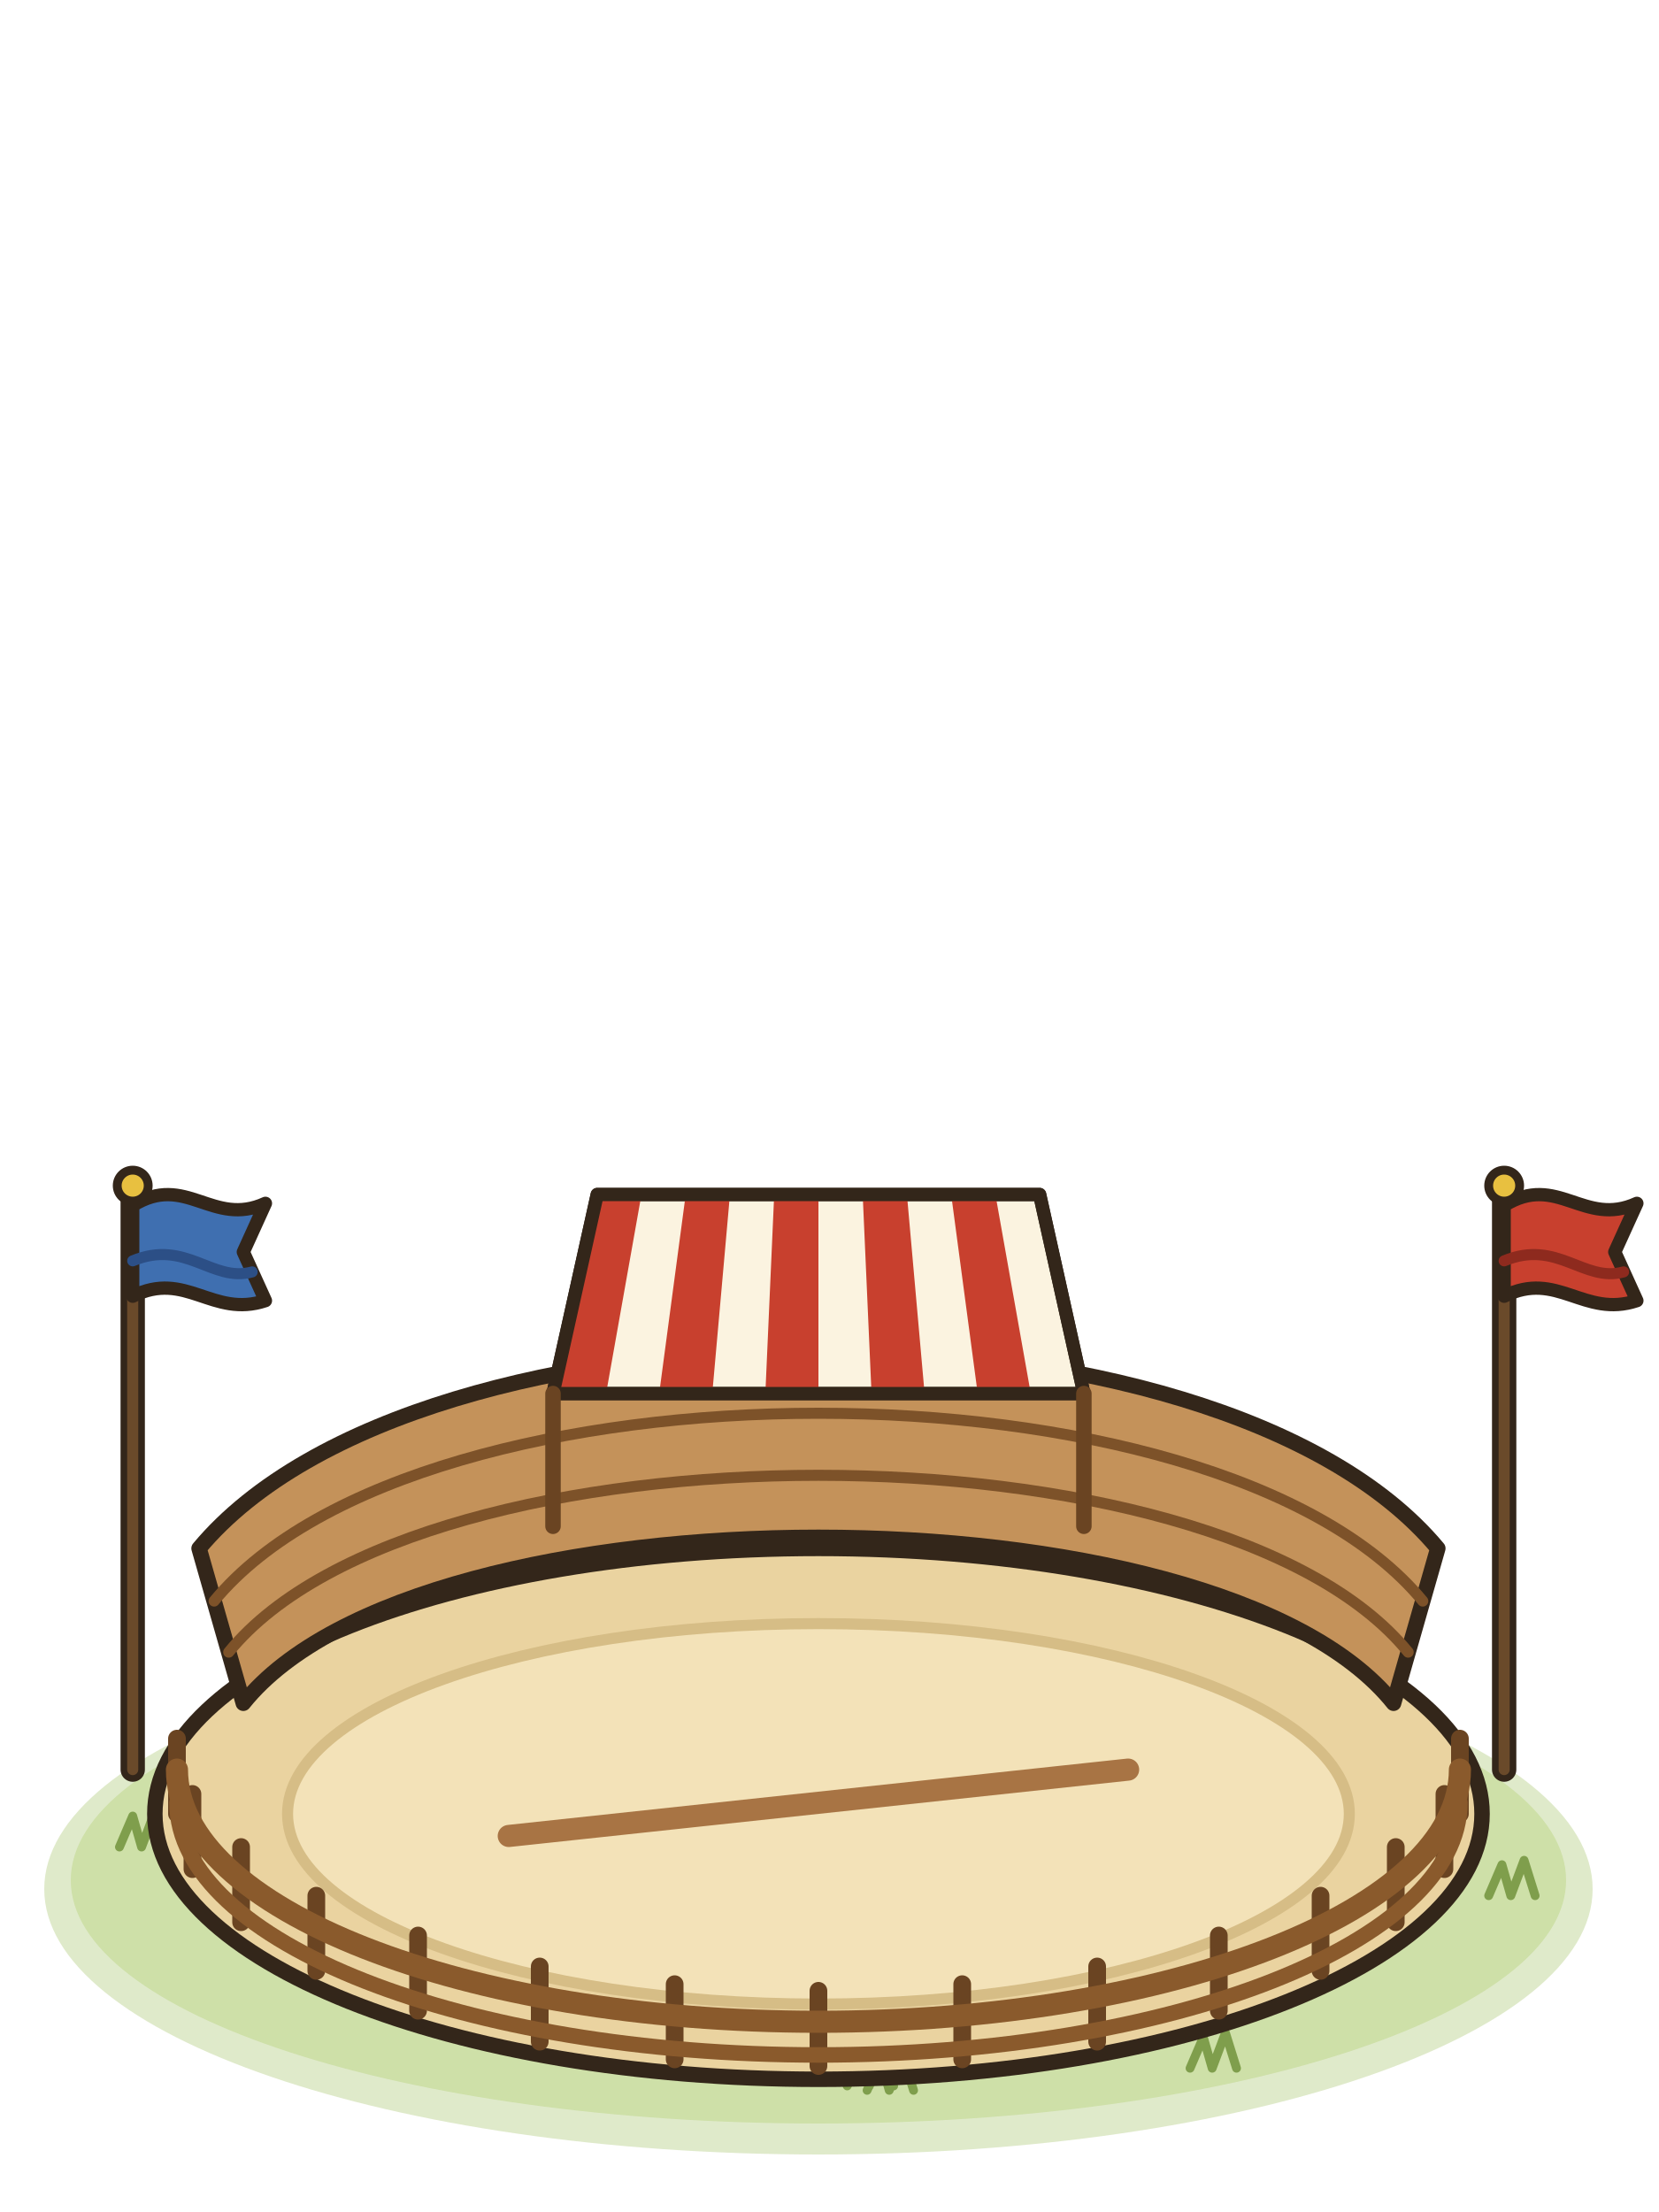
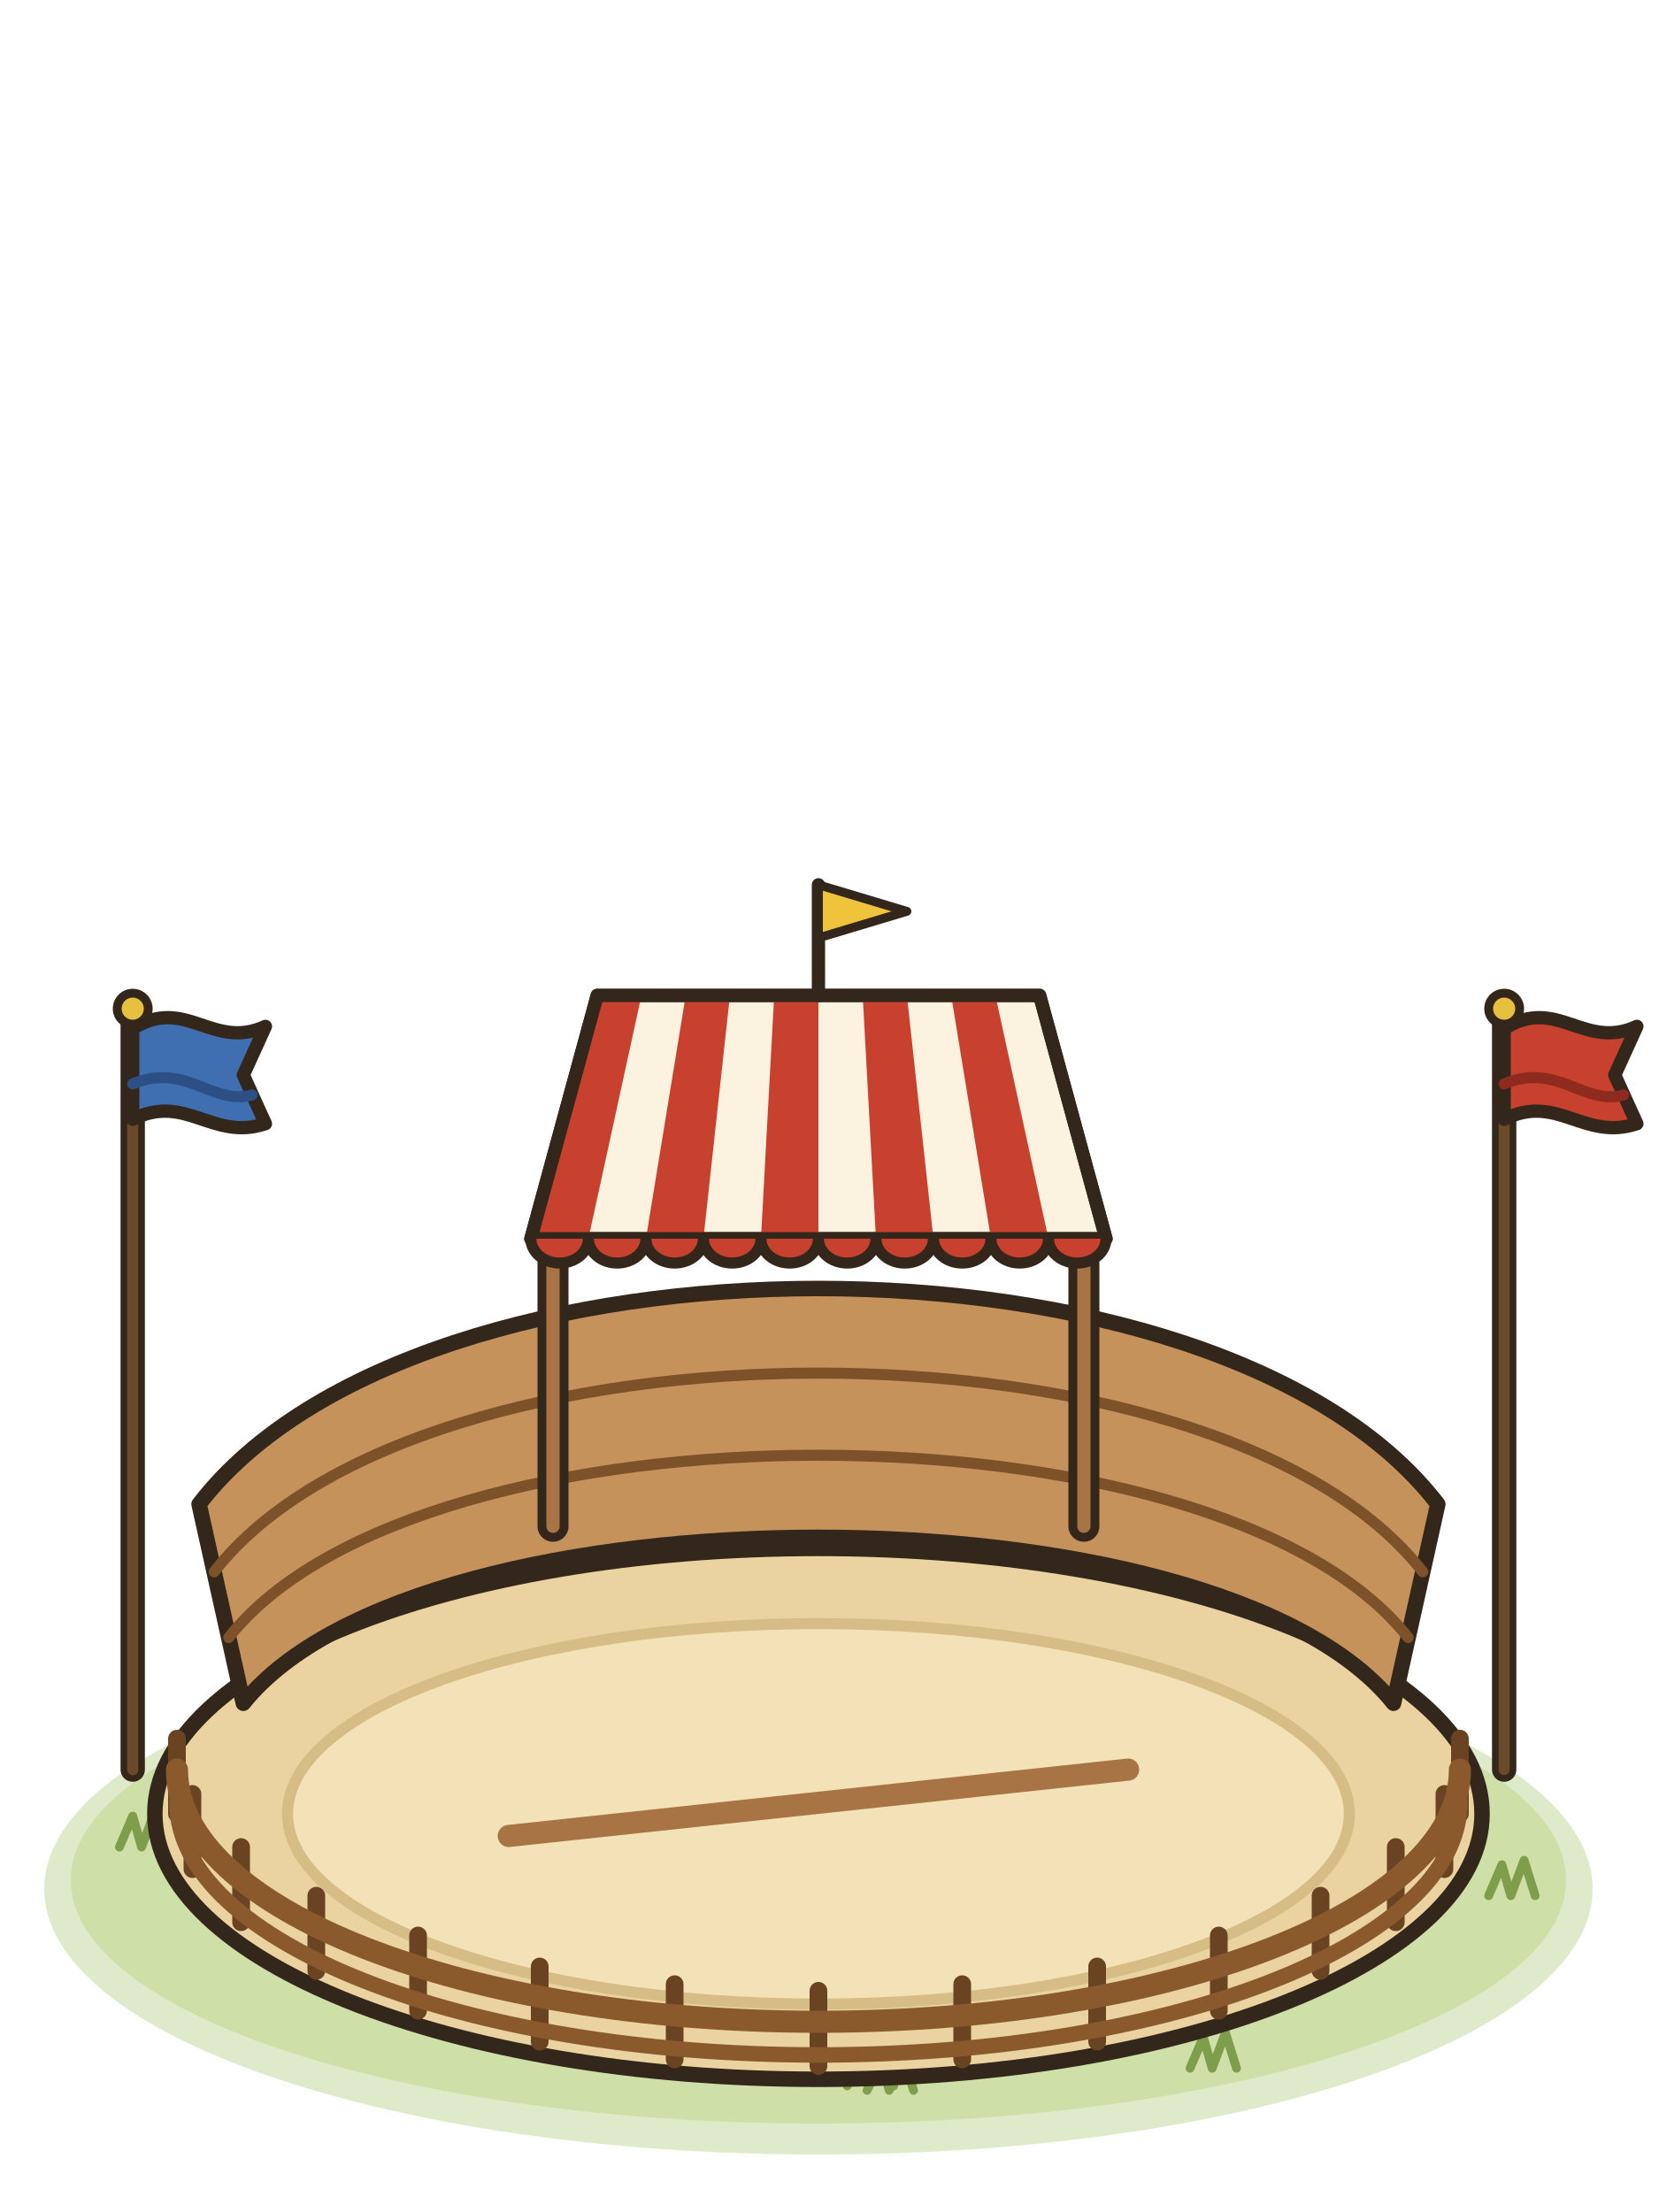
<svg xmlns="http://www.w3.org/2000/svg" viewBox="0 0 75 100">
  <g stroke="#33261a" stroke-width=".8" stroke-linejoin="round" stroke-linecap="round">
    <ellipse cx="37" cy="85.4" rx="35" ry="12" fill="#b9d08a" stroke="none" opacity=".45" />
    <ellipse cx="37" cy="85" rx="33.8" ry="11" fill="#c8dc9c" stroke="none" opacity=".75" />
    <ellipse cx="35" cy="83.8" rx="25.2" ry="7" fill="#d4e4ac" stroke="none" opacity=".7" />
    <path d="M38.3,94.3 38.9,92.9 39.3,94.3 39.9,92.7 40.4,94.3" fill="none" stroke="#7f9e4c" stroke-width=".4" />
    <path d="M11.9,79.8 12.5,78.4 12.9,79.8 13.5,78.2 14,79.8" fill="none" stroke="#7f9e4c" stroke-width=".4" />
    <path d="M67.3,85.7 67.9,84.3 68.3,85.7 68.9,84.1 69.4,85.7" fill="none" stroke="#7f9e4c" stroke-width=".4" />
    <path d="M39.2,94.5 39.8,93.1 40.2,94.5 40.8,92.9 41.3,94.5" fill="none" stroke="#7f9e4c" stroke-width=".4" />
    <path d="M51.3,76.5 51.9,75.1 52.3,76.5 52.9,74.9 53.4,76.5" fill="none" stroke="#7f9e4c" stroke-width=".4" />
    <path d="M53.8,93.5 54.4,92.1 54.8,93.5 55.4,91.9 55.9,93.5" fill="none" stroke="#7f9e4c" stroke-width=".4" />
    <path d="M5.4,83.5 6,82.1 6.4,83.5 7,81.9 7.5,83.5" fill="none" stroke="#7f9e4c" stroke-width=".4" />
    <ellipse cx="37" cy="82" rx="30" ry="12" fill="#ead3a0" stroke-width=".7" />
    <ellipse cx="37" cy="82" rx="24" ry="8.6" fill="#f3e2b8" stroke="#d6bd86" stroke-width=".5" />
-     <path d="M11,77C19,67 55,67 63,77L65,70C55,58 19,58 9,70Z" fill="#c4925a" stroke-width=".7" />
-     <path d="M10.34,74.69C19,64.03 55,64.03 63.66,74.69" fill="none" stroke="#7d5229" stroke-width=".5" />
-     <path d="M9.68,72.38C19,61.06 55,61.06 64.32,72.38" fill="none" stroke="#7d5229" stroke-width=".5" />
-     <path d="M25,63L27,54H47L49,63Z" fill="#fbf3e0" stroke-width=".6" />
-     <path d="M27,54H29L27.4,63H25Z" fill="#c8402e" stroke="none" />
-     <path d="M31,54H33L32.2,63H29.8Z" fill="#c8402e" stroke="none" />
-     <path d="M35,54H37L37,63H34.6Z" fill="#c8402e" stroke="none" />
-     <path d="M39,54H41L41.8,63H39.4Z" fill="#c8402e" stroke="none" />
-     <path d="M43,54H45L46.6,63H44.2Z" fill="#c8402e" stroke="none" />
-     <path d="M25,63L27,54H47L49,63Z" fill="none" stroke-width=".6" />
-     <path d="M25,63 25,69" fill="none" stroke="#6a4422" stroke-width=".7" />
-     <path d="M49,63 49,69" fill="none" stroke="#6a4422" stroke-width=".7" />
+     <path d="M11,77C19,67 55,67 63,77L65,68C55,55 19,55 9,68Z" fill="#c4925a" stroke-width=".7" />
+     <path d="M10.34,74.03C19,63.04 55,63.04 63.66,74.03" fill="none" stroke="#7d5229" stroke-width=".5" />
+     <path d="M9.68,71.06C19,59.08 55,59.08 64.32,71.06" fill="none" stroke="#7d5229" stroke-width=".5" />
+     <path d="M25,56 25,69" fill="none" stroke="#33261a" stroke-width="1.4" />
+     <path d="M25,56 25,69" fill="none" stroke="#a87444" stroke-width=".6" />
+     <path d="M49,56 49,69" fill="none" stroke="#33261a" stroke-width="1.4" />
+     <path d="M49,56 49,69" fill="none" stroke="#a87444" stroke-width=".6" />
+     <path d="M24,56L27,45H47L50,56Z" fill="#fbf3e0" stroke-width=".6" />
+     <path d="M27,45H29L26.6,56H24Z" fill="#c8402e" stroke="none" />
+     <path d="M31,45H33L31.8,56H29.2Z" fill="#c8402e" stroke="none" />
+     <path d="M35,45H37L37,56H34.4Z" fill="#c8402e" stroke="none" />
+     <path d="M39,45H41L42.2,56H39.6Z" fill="#c8402e" stroke="none" />
+     <path d="M43,45H45L47.4,56H44.8Z" fill="#c8402e" stroke="none" />
+     <path d="M24,56L27,45H47L50,56Z" fill="none" stroke-width=".6" />
+     <path d="M24,56a1.3,1.1 0 0 0 2.6,0a1.3,1.1 0 0 0 2.6,0a1.3,1.1 0 0 0 2.6,0a1.3,1.1 0 0 0 2.6,0a1.3,1.1 0 0 0 2.6,0a1.3,1.1 0 0 0 2.6,0a1.3,1.1 0 0 0 2.6,0a1.3,1.1 0 0 0 2.6,0a1.3,1.1 0 0 0 2.6,0a1.3,1.1 0 0 0 2.6,0" fill="#c8402e" stroke-width=".5" />
+     <path d="M37,45 37,40" fill="none" stroke-width=".6" />
+     <path d="M37,40l4,1.2l-4,1.2z" fill="#f0c43a" stroke-width=".4" />
    <path d="M8,82 8,78.6" fill="none" stroke="#6a4422" stroke-width=".8" />
    <path d="M8.7,84.5 8.7,81.1" fill="none" stroke="#6a4422" stroke-width=".8" />
    <path d="M10.9,86.9 10.9,83.5" fill="none" stroke="#6a4422" stroke-width=".8" />
    <path d="M14.3,89.1 14.3,85.7" fill="none" stroke="#6a4422" stroke-width=".8" />
    <path d="M18.9,90.9 18.9,87.5" fill="none" stroke="#6a4422" stroke-width=".8" />
    <path d="M24.4,92.3 24.4,88.9" fill="none" stroke="#6a4422" stroke-width=".8" />
    <path d="M30.5,93.1 30.5,89.7" fill="none" stroke="#6a4422" stroke-width=".8" />
    <path d="M37,93.4 37,90" fill="none" stroke="#6a4422" stroke-width=".8" />
    <path d="M43.5,93.1 43.5,89.7" fill="none" stroke="#6a4422" stroke-width=".8" />
    <path d="M49.6,92.3 49.6,88.9" fill="none" stroke="#6a4422" stroke-width=".8" />
    <path d="M55.1,90.9 55.1,87.5" fill="none" stroke="#6a4422" stroke-width=".8" />
    <path d="M59.7,89.1 59.7,85.7" fill="none" stroke="#6a4422" stroke-width=".8" />
    <path d="M63.1,86.9 63.1,83.5" fill="none" stroke="#6a4422" stroke-width=".8" />
    <path d="M65.3,84.5 65.3,81.1" fill="none" stroke="#6a4422" stroke-width=".8" />
    <path d="M66,82 66,78.6" fill="none" stroke="#6a4422" stroke-width=".8" />
    <path d="M8,80A29,11.4 0 0 0 66,80" fill="none" stroke="#8a5a2c" stroke-width="1" />
    <path d="M8,81.5A29,11.4 0 0 0 66,81.5" fill="none" stroke="#8a5a2c" stroke-width=".7" />
    <path d="M23,83 51,80" fill="none" stroke="#a87444" stroke-width="1" />
-     <path d="M6,80 6,54" fill="none" stroke="#33261a" stroke-width="1.1" />
-     <path d="M6,80 6,54" fill="none" stroke="#6a4a2a" stroke-width=".5" />
-     <path d="M6,54.5C8.4,53 9.6,55.5 12,54.4L11,56.6L12,58.8C9.6,59.6 8.4,57.4 6,58.6Z" fill="#3f6fb0" stroke-width=".6" />
-     <path d="M6,57C8.4,56 9.6,58 11.4,57.5" fill="none" stroke="#2c4f86" stroke-width=".5" />
-     <circle cx="6" cy="53.6" r=".7" fill="#e8c040" stroke-width=".4" />
-     <path d="M68,80 68,54" fill="none" stroke="#33261a" stroke-width="1.1" />
-     <path d="M68,80 68,54" fill="none" stroke="#6a4a2a" stroke-width=".5" />
-     <path d="M68,54.5C70.4,53 71.6,55.5 74,54.4L73,56.6L74,58.8C71.6,59.6 70.4,57.4 68,58.6Z" fill="#c8402e" stroke-width=".6" />
-     <path d="M68,57C70.4,56 71.6,58 73.4,57.5" fill="none" stroke="#8e2a1e" stroke-width=".5" />
-     <circle cx="68" cy="53.6" r=".7" fill="#e8c040" stroke-width=".4" />
+     <path d="M6,80 6,46" fill="none" stroke="#33261a" stroke-width="1.1" />
+     <path d="M6,80 6,46" fill="none" stroke="#6a4a2a" stroke-width=".5" />
+     <path d="M6,46.5C8.4,45 9.6,47.5 12,46.4L11,48.6L12,50.8C9.6,51.6 8.4,49.4 6,50.6Z" fill="#3f6fb0" stroke-width=".6" />
+     <path d="M6,49C8.4,48 9.6,50 11.4,49.5" fill="none" stroke="#2c4f86" stroke-width=".5" />
+     <circle cx="6" cy="45.6" r=".7" fill="#e8c040" stroke-width=".4" />
+     <path d="M68,80 68,46" fill="none" stroke="#33261a" stroke-width="1.1" />
+     <path d="M68,80 68,46" fill="none" stroke="#6a4a2a" stroke-width=".5" />
+     <path d="M68,46.5C70.4,45 71.6,47.5 74,46.4L73,48.6L74,50.8C71.6,51.6 70.4,49.4 68,50.6Z" fill="#c8402e" stroke-width=".6" />
+     <path d="M68,49C70.4,48 71.6,50 73.4,49.5" fill="none" stroke="#8e2a1e" stroke-width=".5" />
+     <circle cx="68" cy="45.6" r=".7" fill="#e8c040" stroke-width=".4" />
  </g>
</svg>
